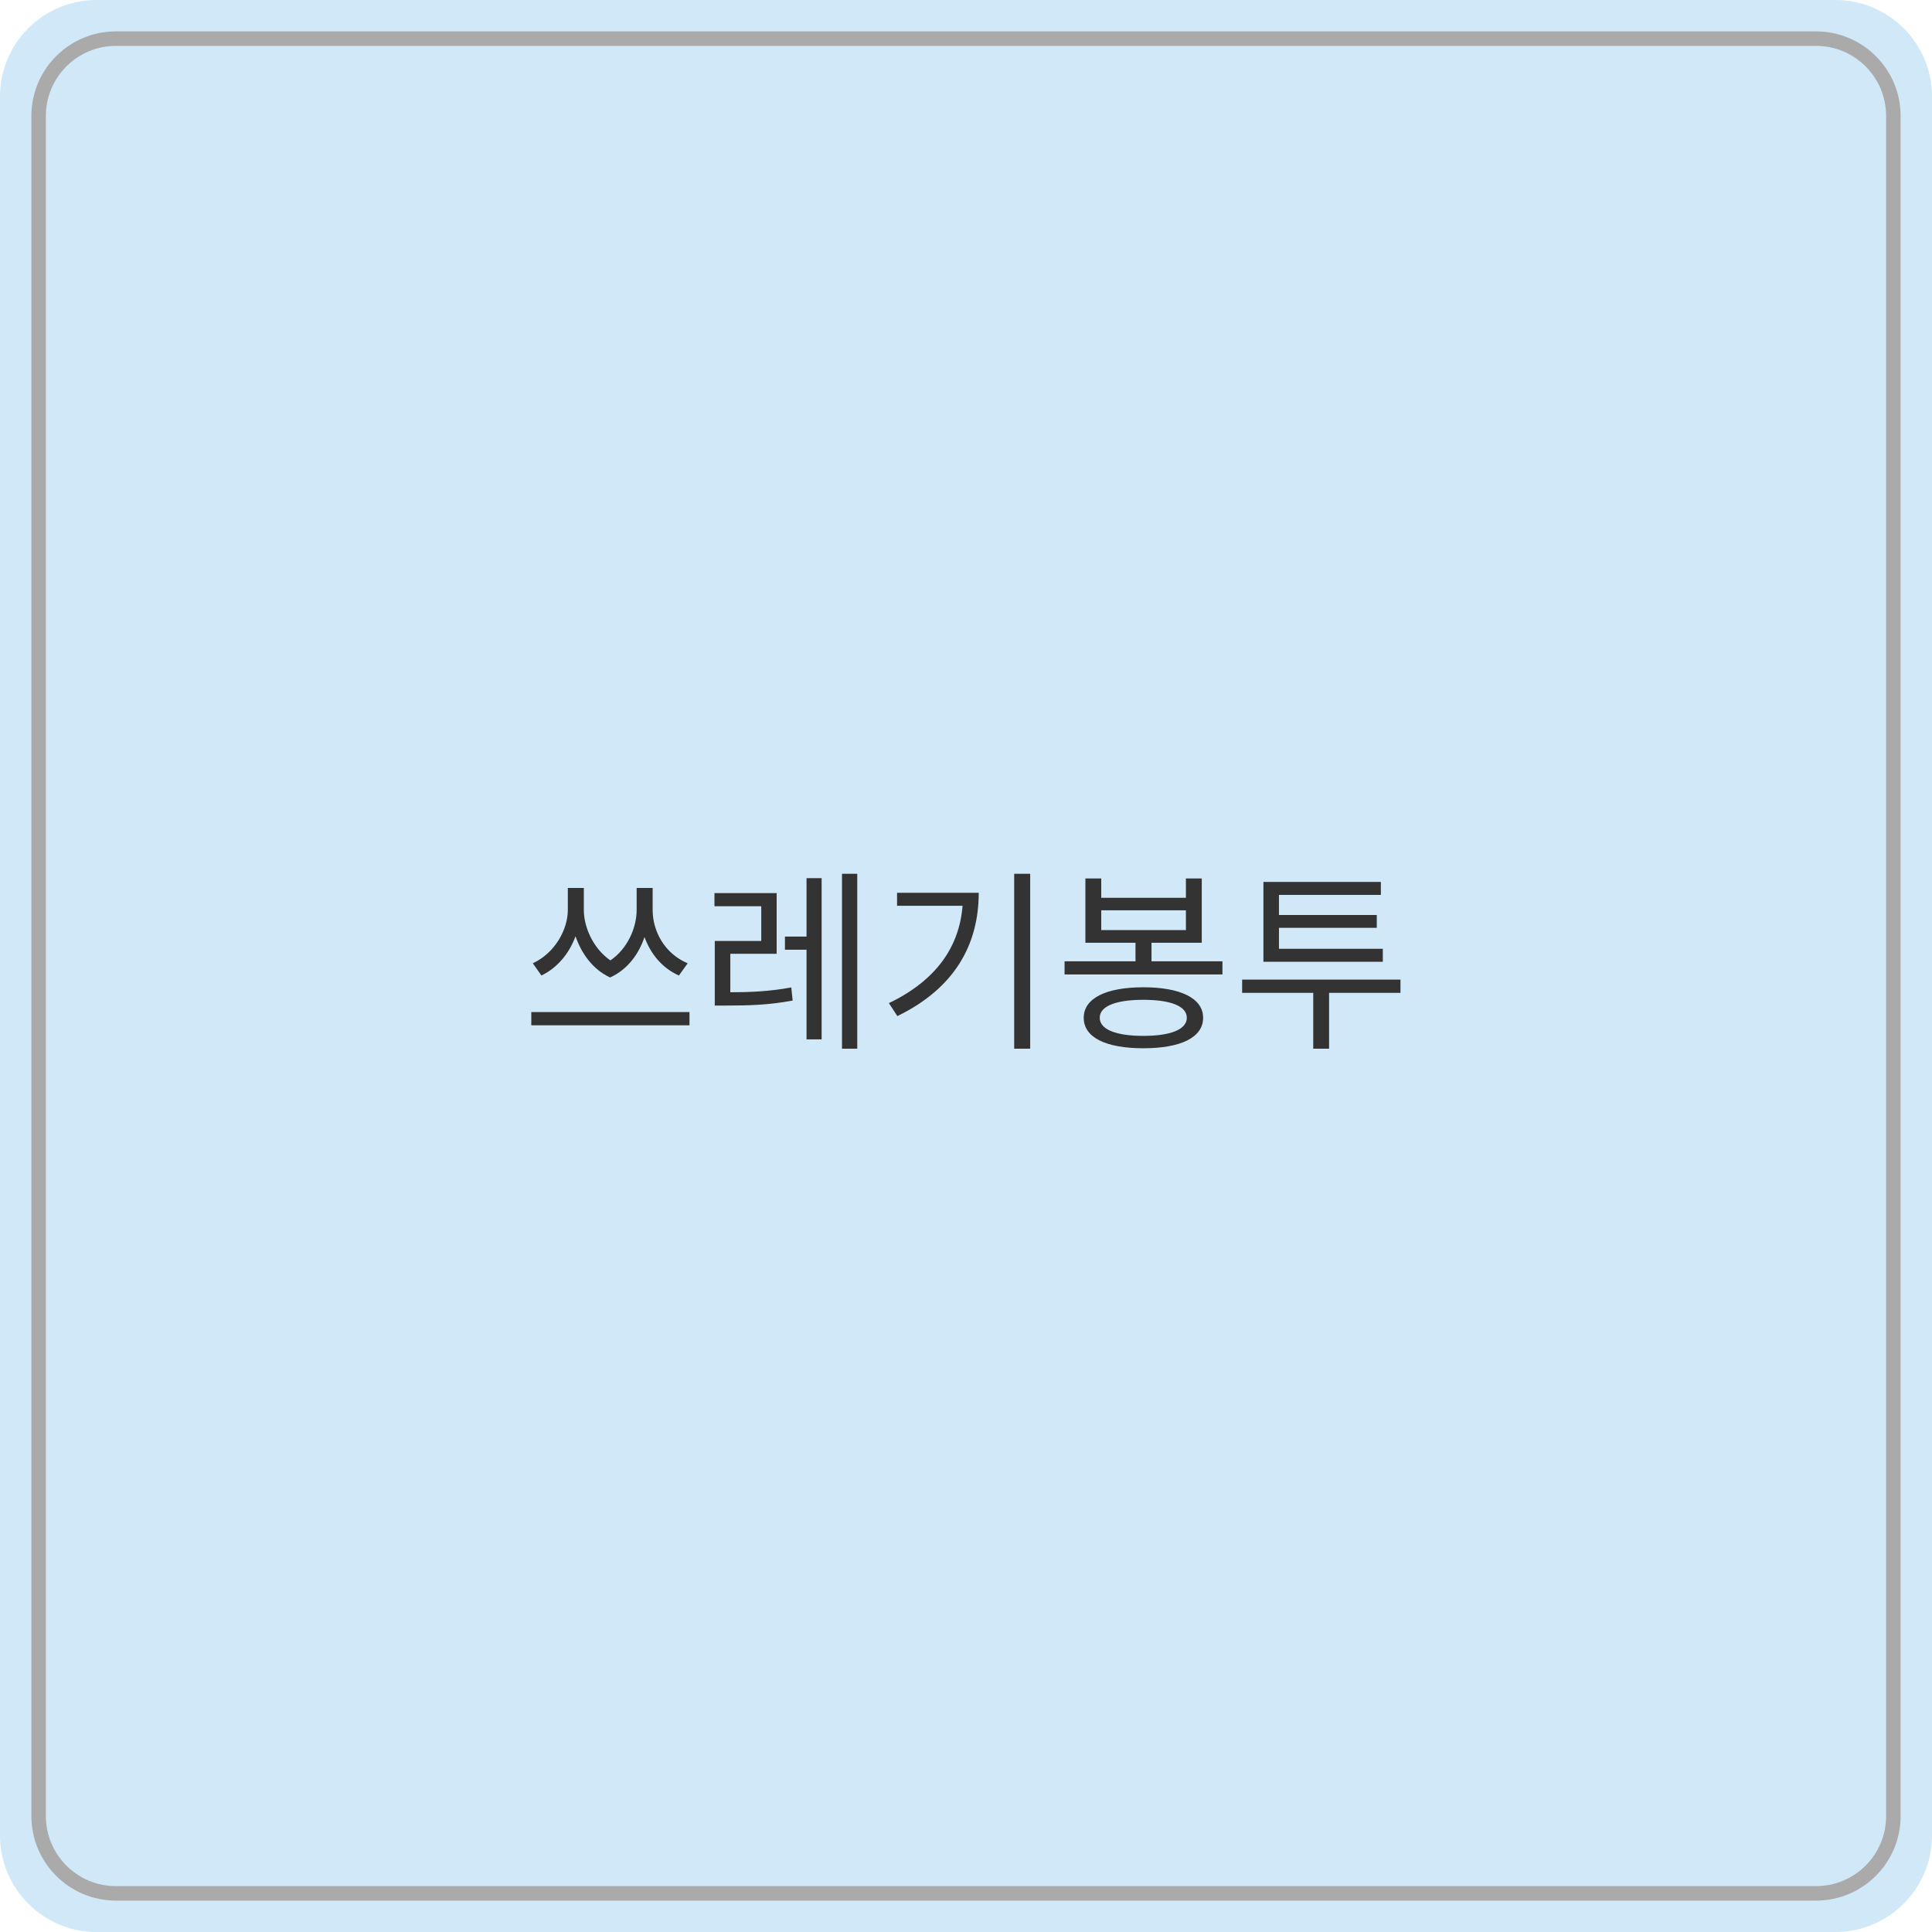
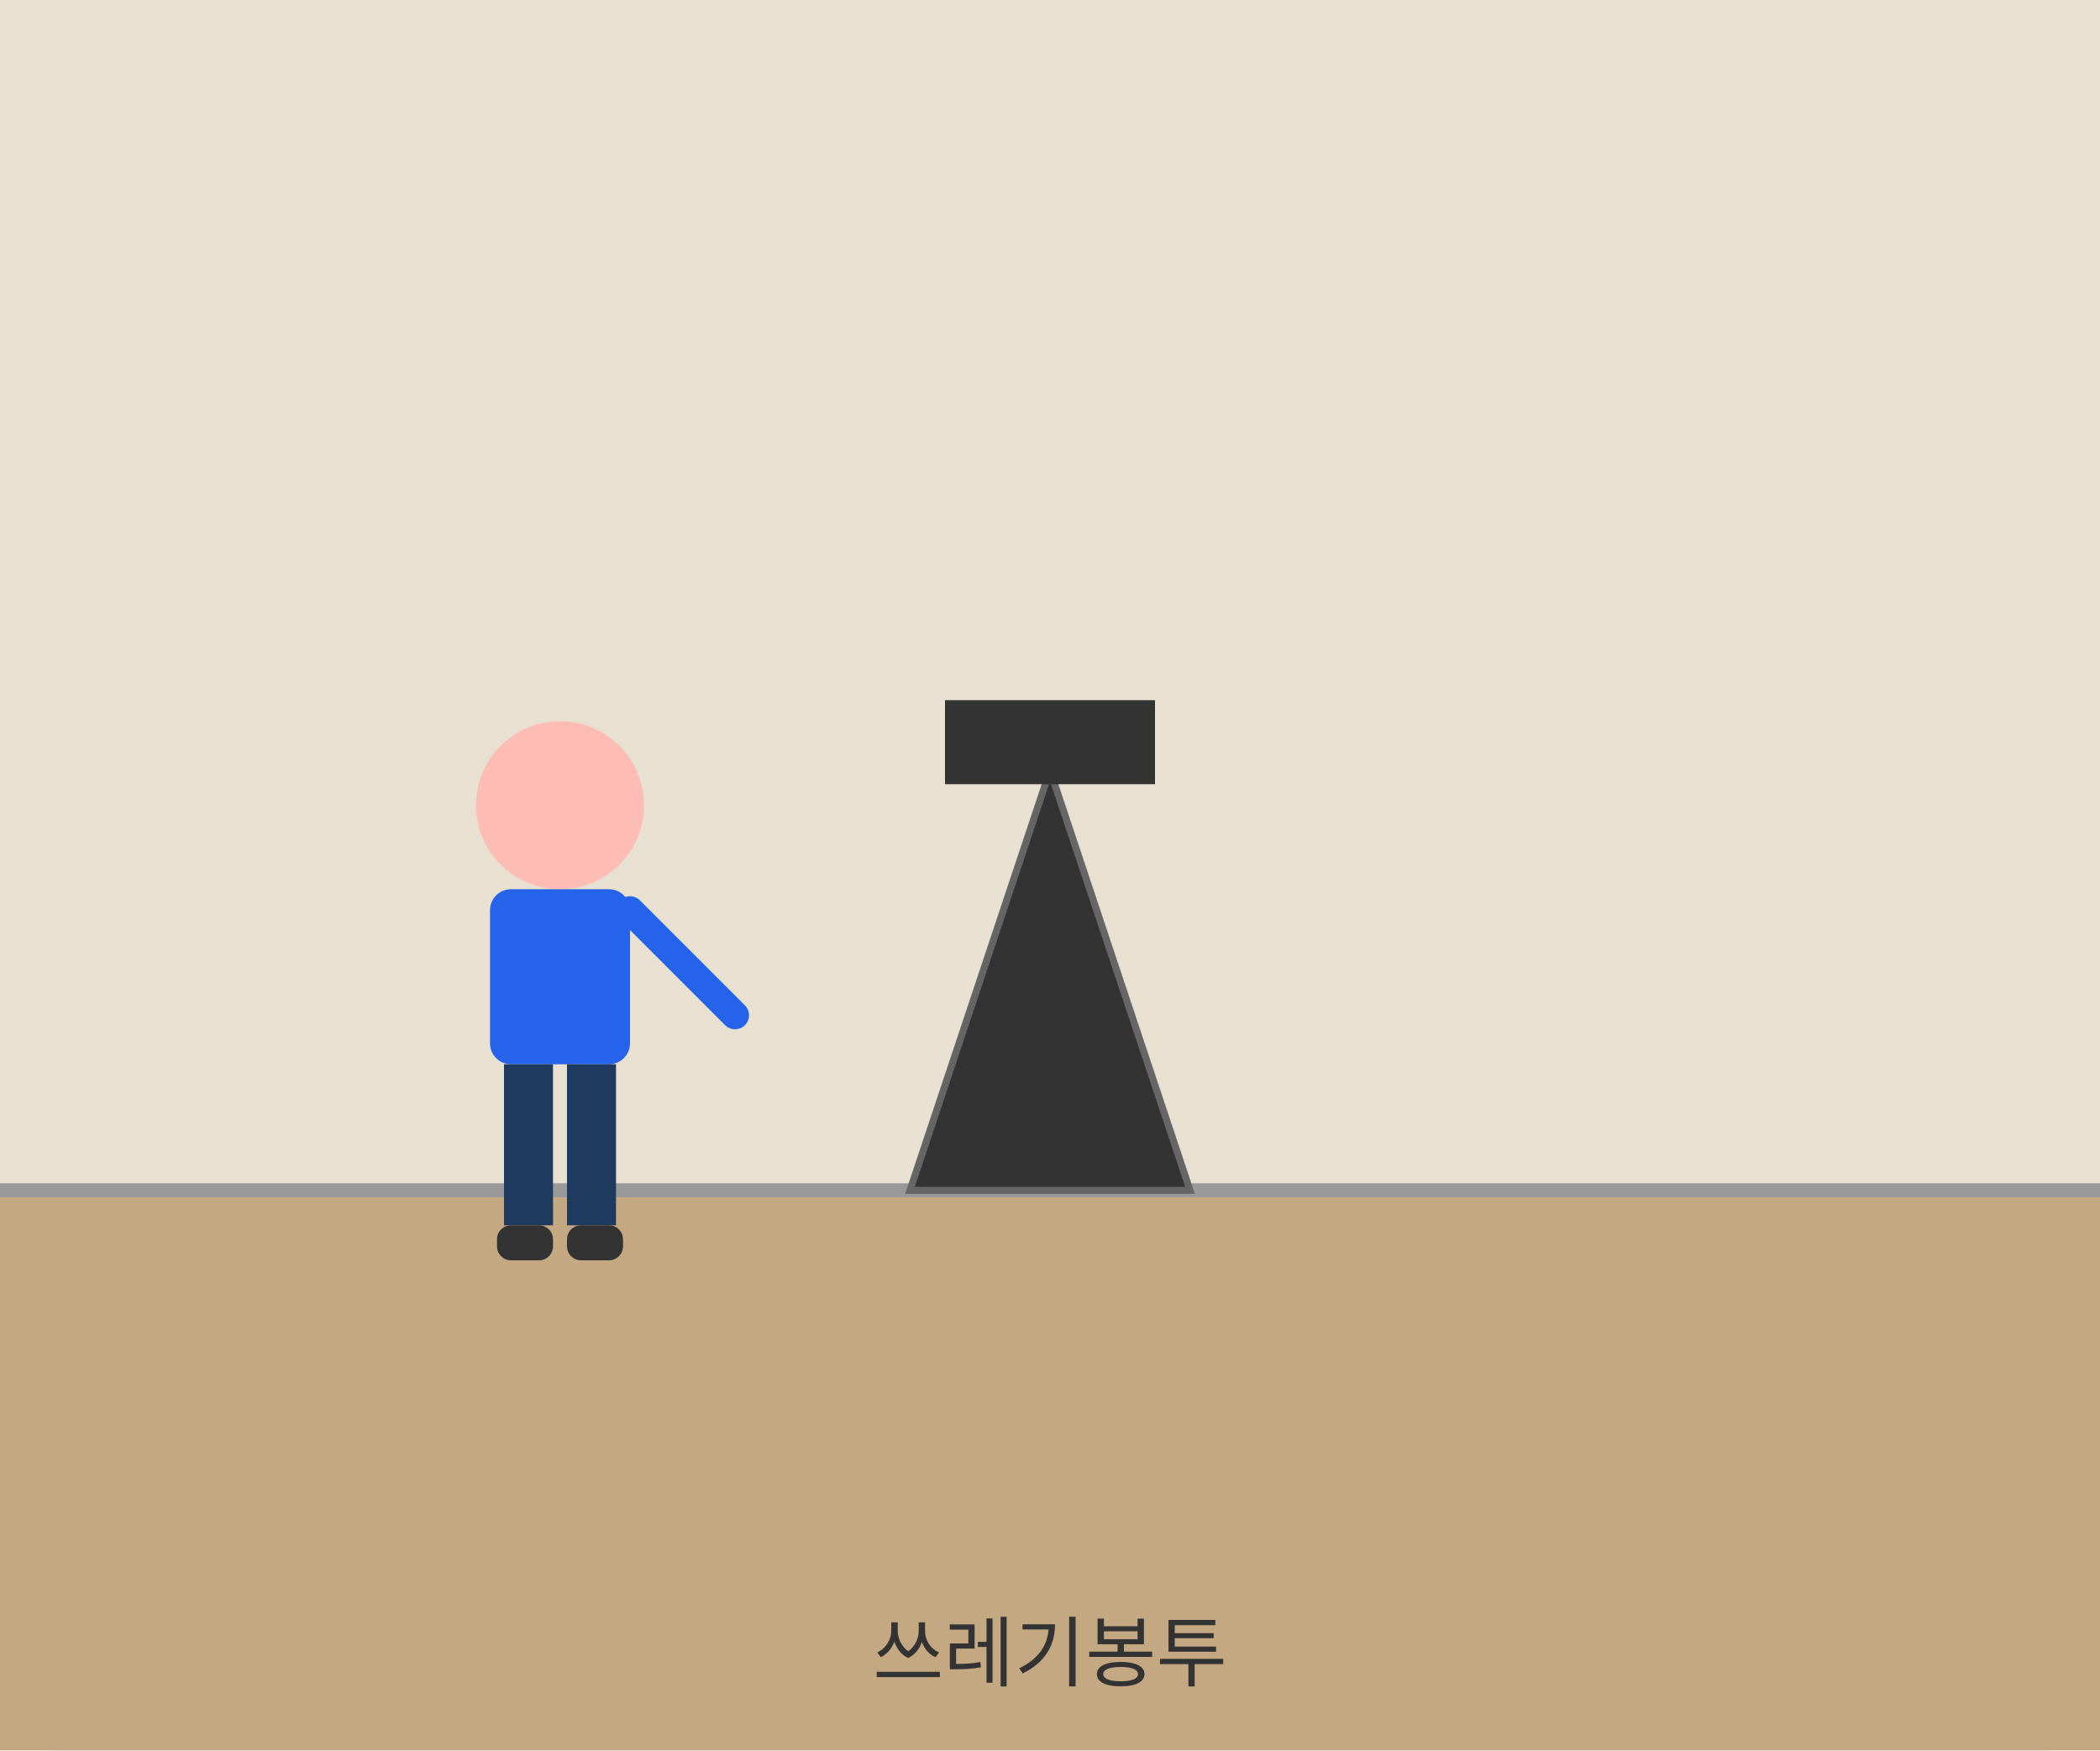
- <svg xmlns="http://www.w3.org/2000/svg" width="200" height="200" viewBox="0 0 200 200">
-   <rect width="200" height="200" fill="#d0e8f8" rx="10" />
-   <rect x="4" y="4" width="192" height="192" fill="none" stroke="#aaa" stroke-width="1.5" rx="8" />
-   <text x="100" y="100" font-size="20" fill="#333" dominant-baseline="middle" text-anchor="middle">쓰레기봉투</text>
+ <svg xmlns="http://www.w3.org/2000/svg" viewBox="0 0 300 250" width="300" height="250">
+   <rect width="300" height="250" fill="#f0f4f8" rx="8" />
+   <rect x="0" y="0" width="300" height="170" fill="#E8E0D0" />
+   <rect x="0" y="170" width="300" height="80" fill="#C4A882" />
+   <line x1="0" y1="170" x2="300" y2="170" stroke="#999" stroke-width="2" />
+   <circle cx="80" cy="115" r="12" fill="#FDBCB4" />
+   <rect x="70" y="127" width="20" height="25" rx="3" fill="#2563EB" />
+   <rect x="72" y="152" width="7" height="23" fill="#1E3A5F" />
+   <rect x="81" y="152" width="7" height="23" fill="#1E3A5F" />
+   <rect x="71" y="175" width="8" height="5" rx="2" fill="#333" />
+   <rect x="81" y="175" width="8" height="5" rx="2" fill="#333" />
+   <line x1="90" y1="130" x2="105" y2="145" stroke="#2563EB" stroke-width="4" stroke-linecap="round" />
+   <path d="M150,110 L170,170 L130,170 Z" fill="#333" stroke="#666" />
+   <rect x="135" y="100" width="30" height="12" fill="#333" />
+   <text x="150" y="240" text-anchor="middle" font-size="11" fill="#333" font-family="Arial">쓰레기봉투</text>
</svg>
